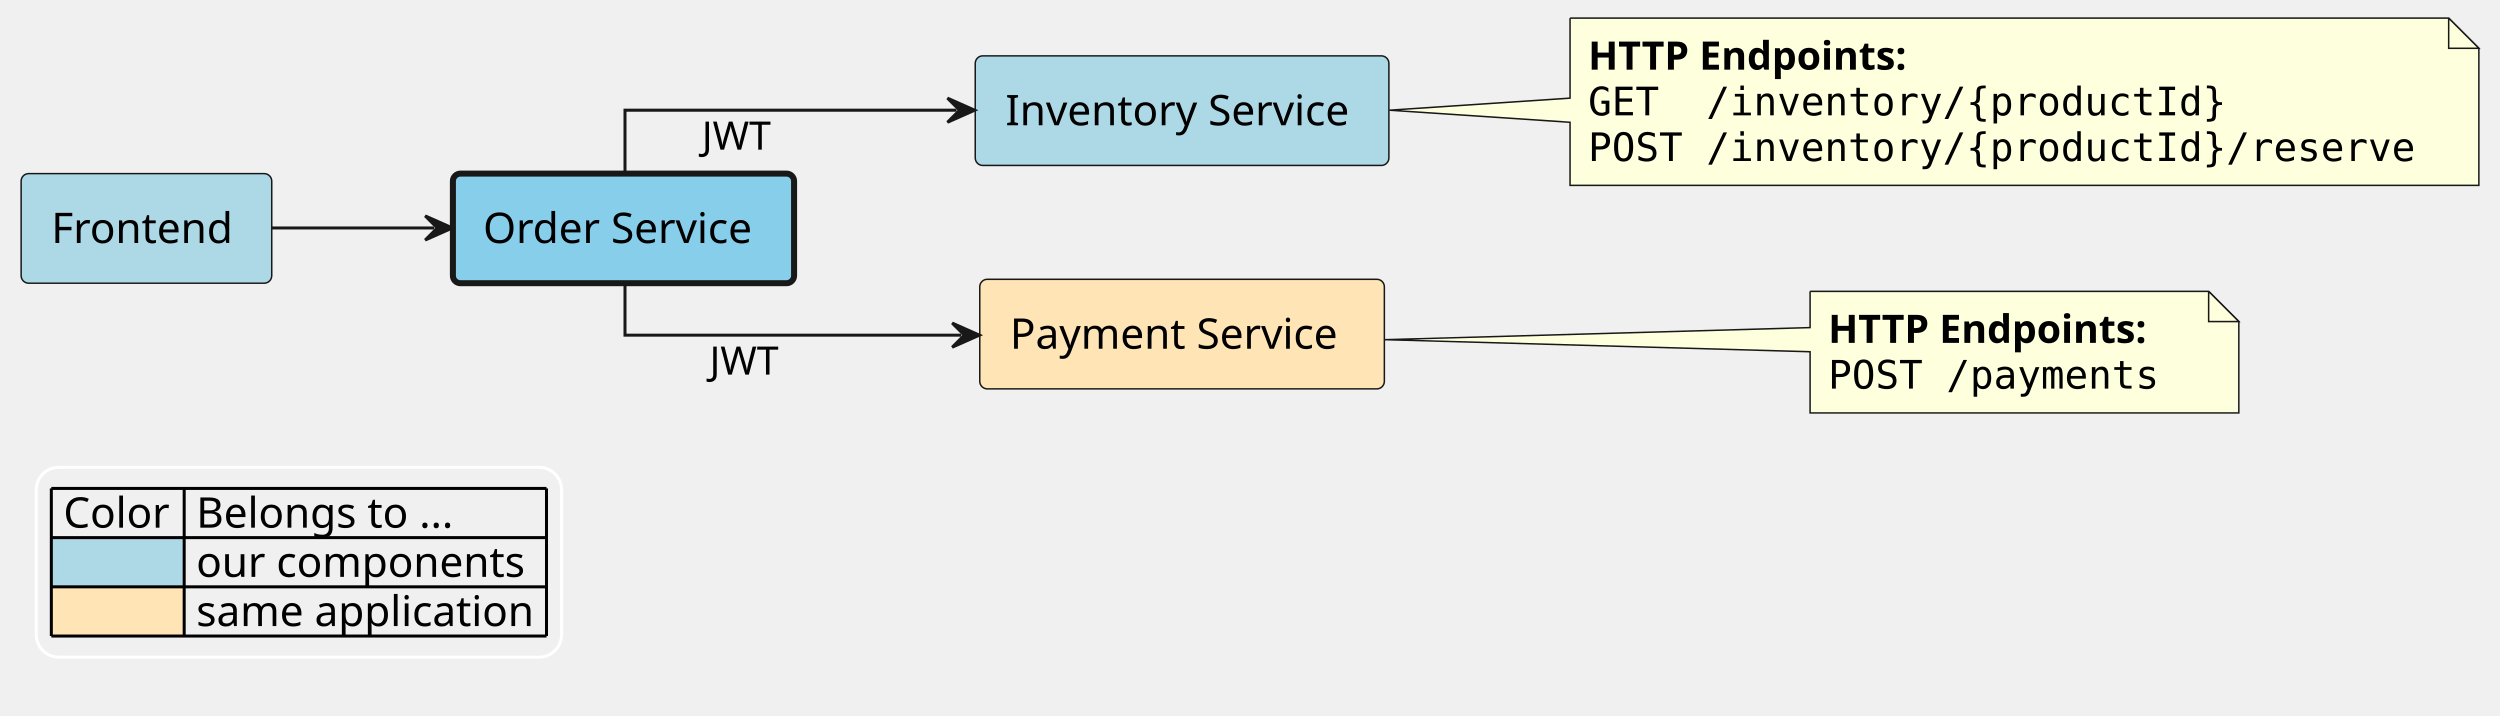
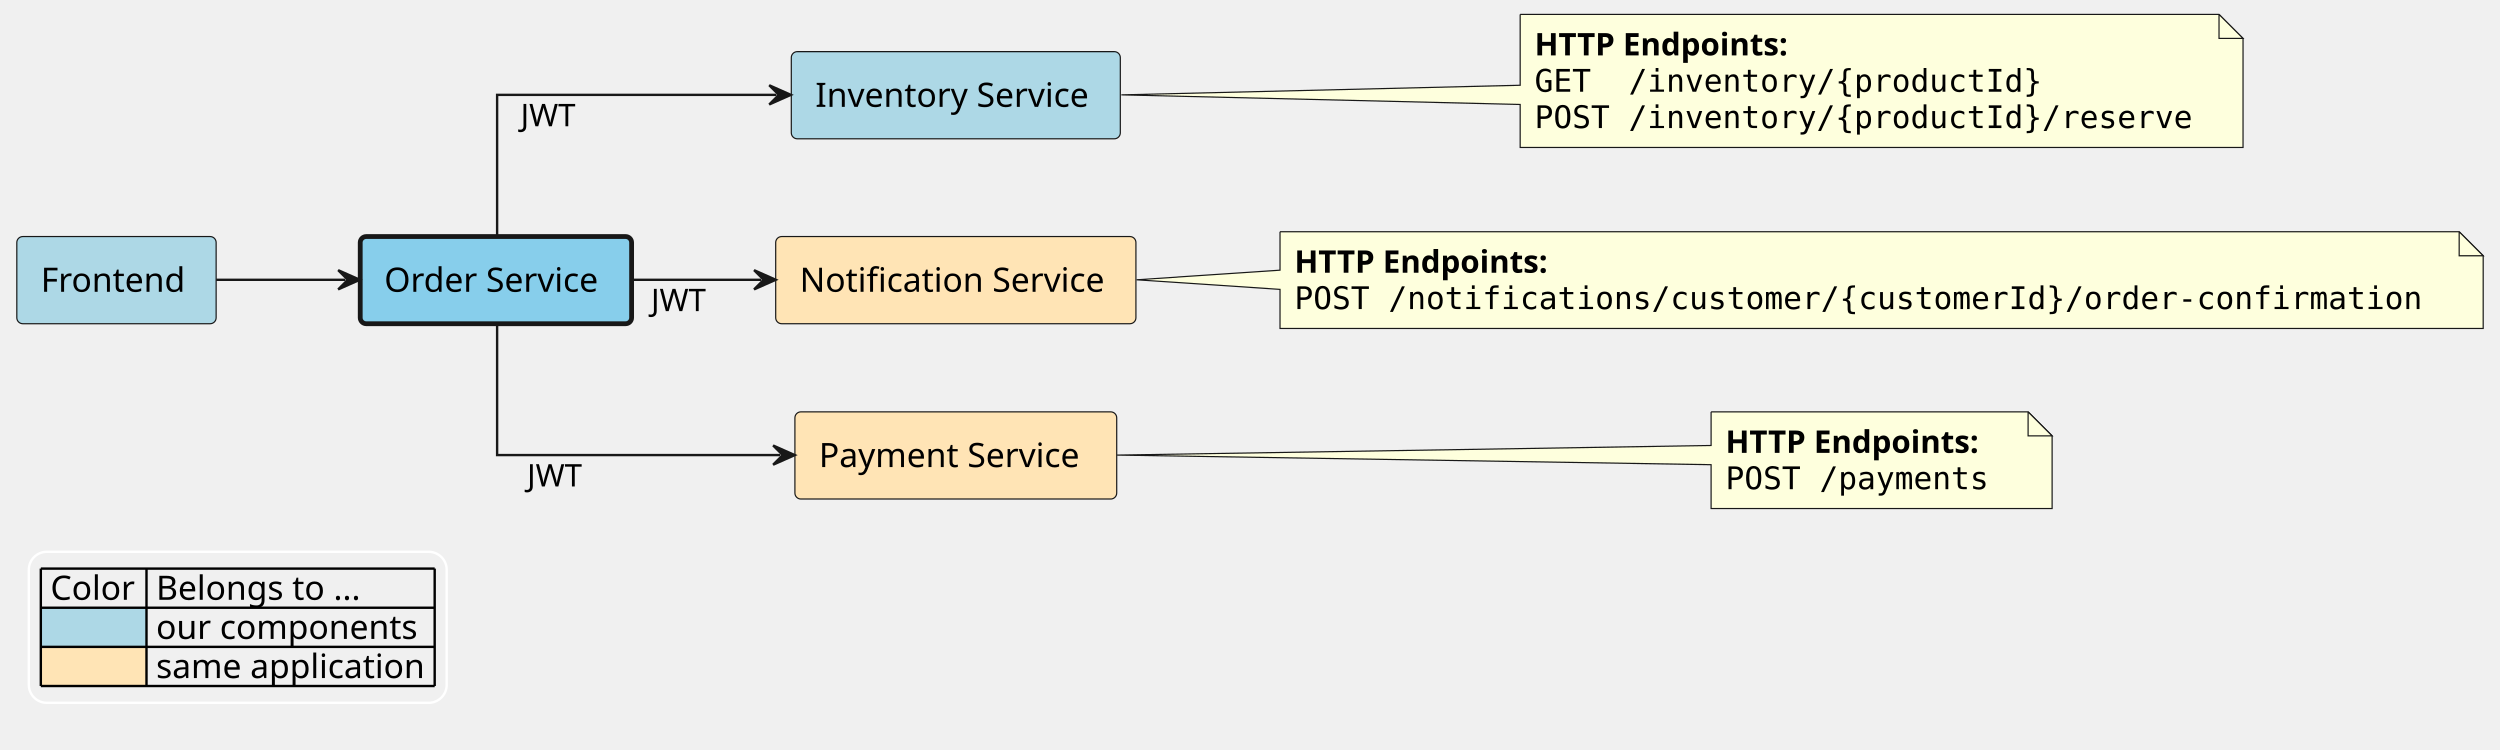
- <svg xmlns="http://www.w3.org/2000/svg" contentStyleType="text/css" height="237px" preserveAspectRatio="none" style="width:828px;height:237px;background:#FFFFFF;" version="1.1" viewBox="0 0 828 237" width="828px" zoomAndPan="magnify">
+ <svg xmlns="http://www.w3.org/2000/svg" contentStyleType="text/css" height="312px" preserveAspectRatio="none" style="width:1041px;height:312px;background:#FFFFFF;" version="1.1" viewBox="0 0 1041 312" width="1041px" zoomAndPan="magnify">
  <defs />
  <g>
    <g id="elem_application__team__frontend">
-       <rect fill="#ADD8E6" height="36.297" rx="2.5" ry="2.5" style="stroke:#181818;stroke-width:0.5;" width="83" x="7" y="57.5" />
-       <text fill="#000000" font-family="sans-serif" font-size="14" lengthAdjust="spacing" textLength="63" x="17" y="80.495">Frontend</text>
+       <rect fill="#ADD8E6" height="36.297" rx="2.5" ry="2.5" style="stroke:#181818;stroke-width:0.5;" width="83" x="7" y="98.5" />
+       <text fill="#000000" font-family="sans-serif" font-size="14" lengthAdjust="spacing" textLength="63" x="17" y="121.495">Frontend</text>
    </g>
    <g id="elem_application__team__order_service">
-       <rect fill="#87CEEB" height="36.297" rx="2.5" ry="2.5" style="stroke:#181818;stroke-width:2.0;" width="113" x="150" y="57.5" />
-       <text fill="#000000" font-family="sans-serif" font-size="14" lengthAdjust="spacing" textLength="93" x="160" y="80.495">Order Service</text>
+       <rect fill="#87CEEB" height="36.297" rx="2.5" ry="2.5" style="stroke:#181818;stroke-width:2.0;" width="113" x="150" y="98.5" />
+       <text fill="#000000" font-family="sans-serif" font-size="14" lengthAdjust="spacing" textLength="93" x="160" y="121.495">Order Service</text>
    </g>
    <g id="elem_application__team__inventory_service">
-       <rect fill="#ADD8E6" height="36.297" rx="2.5" ry="2.5" style="stroke:#181818;stroke-width:0.5;" width="137" x="323" y="18.5" />
-       <text fill="#000000" font-family="sans-serif" font-size="14" lengthAdjust="spacing" textLength="117" x="333" y="41.495">Inventory Service</text>
+       <rect fill="#ADD8E6" height="36.297" rx="2.5" ry="2.5" style="stroke:#181818;stroke-width:0.5;" width="137" x="329.5" y="21.5" />
+       <text fill="#000000" font-family="sans-serif" font-size="14" lengthAdjust="spacing" textLength="117" x="339.5" y="44.495">Inventory Service</text>
    </g>
    <g id="elem_GMN5">
-       <path d="M520,6 L520,32.5 L460.11,36.5 L520,40.5 L520,61.398 A0,0 0 0 0 520,61.398 L821,61.398 A0,0 0 0 0 821,61.398 L821,16 L811,6 L520,6 A0,0 0 0 0 520,6 " fill="#FEFFDD" style="stroke:#181818;stroke-width:0.5;" />
-       <path d="M811,6 L811,16 L821,16 L811,6 " fill="#FEFFDD" style="stroke:#181818;stroke-width:0.5;" />
-       <text fill="#000000" font-family="sans-serif" font-size="13" font-weight="bold" lengthAdjust="spacing" textLength="121" x="526" y="23.067">HTTP Endpoints:</text>
-       <text fill="#000000" font-family="monospace" font-size="13" lengthAdjust="spacing" textLength="216" x="526" y="38.2">GET  /inventory/{productId}</text>
-       <text fill="#000000" font-family="monospace" font-size="13" lengthAdjust="spacing" textLength="280" x="526" y="53.333">POST /inventory/{productId}/reserve</text>
+       <path d="M633,6 L633,35.5 L466.92,39.5 L633,43.5 L633,61.398 A0,0 0 0 0 633,61.398 L934,61.398 A0,0 0 0 0 934,61.398 L934,16 L924,6 L633,6 A0,0 0 0 0 633,6 " fill="#FEFFDD" style="stroke:#181818;stroke-width:0.5;" />
+       <path d="M924,6 L924,16 L934,16 L924,6 " fill="#FEFFDD" style="stroke:#181818;stroke-width:0.5;" />
+       <text fill="#000000" font-family="sans-serif" font-size="13" font-weight="bold" lengthAdjust="spacing" textLength="121" x="639" y="23.067">HTTP Endpoints:</text>
+       <text fill="#000000" font-family="monospace" font-size="13" lengthAdjust="spacing" textLength="216" x="639" y="38.2">GET  /inventory/{productId}</text>
+       <text fill="#000000" font-family="monospace" font-size="13" lengthAdjust="spacing" textLength="280" x="639" y="53.333">POST /inventory/{productId}/reserve</text>
+     </g>
+     <g id="elem_application__notification_service">
+       <rect fill="#FFE4B5" height="36.297" rx="2.5" ry="2.5" style="stroke:#181818;stroke-width:0.5;" width="150" x="323" y="98.5" />
+       <text fill="#000000" font-family="sans-serif" font-size="14" lengthAdjust="spacing" textLength="130" x="333" y="121.495">Notification Service</text>
    </g>
    <g id="elem_application__payment_service">
-       <rect fill="#FFE4B5" height="36.297" rx="2.5" ry="2.5" style="stroke:#181818;stroke-width:0.5;" width="134" x="324.5" y="92.5" />
-       <text fill="#000000" font-family="sans-serif" font-size="14" lengthAdjust="spacing" textLength="114" x="334.5" y="115.495">Payment Service</text>
+       <rect fill="#FFE4B5" height="36.297" rx="2.5" ry="2.5" style="stroke:#181818;stroke-width:0.5;" width="134" x="331" y="171.5" />
+       <text fill="#000000" font-family="sans-serif" font-size="14" lengthAdjust="spacing" textLength="114" x="341" y="194.495">Payment Service</text>
    </g>
-     <g id="elem_GMN9">
-       <path d="M599.5,96.5 L599.5,108.5 L458.68,112.5 L599.5,116.5 L599.5,136.766 A0,0 0 0 0 599.5,136.766 L741.5,136.766 A0,0 0 0 0 741.5,136.766 L741.5,106.5 L731.5,96.5 L599.5,96.5 A0,0 0 0 0 599.5,96.5 " fill="#FEFFDD" style="stroke:#181818;stroke-width:0.5;" />
-       <path d="M731.5,96.5 L731.5,106.5 L741.5,106.5 L731.5,96.5 " fill="#FEFFDD" style="stroke:#181818;stroke-width:0.5;" />
-       <text fill="#000000" font-family="sans-serif" font-size="13" font-weight="bold" lengthAdjust="spacing" textLength="121" x="605.5" y="113.567">HTTP Endpoints:</text>
-       <text fill="#000000" font-family="monospace" font-size="13" lengthAdjust="spacing" textLength="112" x="605.5" y="128.7">POST /payments</text>
+     <g id="elem_GMN10">
+       <path d="M533,96.5 L533,112.5 L473.24,116.5 L533,120.5 L533,136.766 A0,0 0 0 0 533,136.766 L1034,136.766 A0,0 0 0 0 1034,136.766 L1034,106.5 L1024,96.5 L533,96.5 A0,0 0 0 0 533,96.5 " fill="#FEFFDD" style="stroke:#181818;stroke-width:0.5;" />
+       <path d="M1024,96.5 L1024,106.5 L1034,106.5 L1024,96.5 " fill="#FEFFDD" style="stroke:#181818;stroke-width:0.5;" />
+       <text fill="#000000" font-family="sans-serif" font-size="13" font-weight="bold" lengthAdjust="spacing" textLength="121" x="539" y="113.567">HTTP Endpoints:</text>
+       <text fill="#000000" font-family="monospace" font-size="13" lengthAdjust="spacing" textLength="480" x="539" y="128.7">POST /notifications/customer/{customerId}/order-confirmation</text>
+     </g>
+     <g id="elem_GMN13">
+       <path d="M712.5,171.5 L712.5,185.5 L465.15,189.5 L712.5,193.5 L712.5,211.766 A0,0 0 0 0 712.5,211.766 L854.5,211.766 A0,0 0 0 0 854.5,211.766 L854.5,181.5 L844.5,171.5 L712.5,171.5 A0,0 0 0 0 712.5,171.5 " fill="#FEFFDD" style="stroke:#181818;stroke-width:0.5;" />
+       <path d="M844.5,171.5 L844.5,181.5 L854.5,181.5 L844.5,171.5 " fill="#FEFFDD" style="stroke:#181818;stroke-width:0.5;" />
+       <text fill="#000000" font-family="sans-serif" font-size="13" font-weight="bold" lengthAdjust="spacing" textLength="121" x="718.5" y="188.567">HTTP Endpoints:</text>
+       <text fill="#000000" font-family="monospace" font-size="13" lengthAdjust="spacing" textLength="112" x="718.5" y="203.7">POST /payments</text>
    </g>
    <g id="link_application__team__frontend_application__team__order_service">
-       <path d="M90.01,75.5 C108.3,75.5 124.07,75.5 143.82,75.5 " fill="none" id="application__team__frontend-to-application__team__order_service" style="stroke:#181818;stroke-width:1.0;" />
-       <polygon fill="#181818" points="149.82,75.5,140.82,71.5,144.82,75.5,140.82,79.5,149.82,75.5" style="stroke:#181818;stroke-width:1.0;" />
+       <path d="M90.01,116.5 C108.3,116.5 124.07,116.5 143.82,116.5 " fill="none" id="application__team__frontend-to-application__team__order_service" style="stroke:#181818;stroke-width:1.0;" />
+       <polygon fill="#181818" points="149.82,116.5,140.82,112.5,144.82,116.5,140.82,120.5,149.82,116.5" style="stroke:#181818;stroke-width:1.0;" />
+     </g>
+     <g id="link_application__team__order_service_application__notification_service">
+       <path d="M263.18,116.5 C281.93,116.5 297.09,116.5 317,116.5 " fill="none" id="application__team__order_service-to-application__notification_service" style="stroke:#181818;stroke-width:1.0;" />
+       <polygon fill="#181818" points="323,116.5,314,112.5,318,116.5,314,120.5,323,116.5" style="stroke:#181818;stroke-width:1.0;" />
+       <text fill="#000000" font-family="sans-serif" font-size="13" lengthAdjust="spacing" textLength="21" x="271.09" y="129.567">JWT</text>
    </g>
    <g id="link_application__team__order_service_application__team__inventory_service">
-       <path d="M207,57.37 C207,47.19 207,36.5 207,36.5 C207,36.5 264.34,36.5 316.8,36.5 " fill="none" id="application__team__order_service-to-application__team__inventory_service" style="stroke:#181818;stroke-width:1.0;" />
-       <polygon fill="#181818" points="322.8,36.5,313.8,32.5,317.8,36.5,313.8,40.5,322.8,36.5" style="stroke:#181818;stroke-width:1.0;" />
-       <text fill="#000000" font-family="sans-serif" font-size="13" lengthAdjust="spacing" textLength="21" x="232.46" y="49.567">JWT</text>
+       <path d="M207,98.25 C207,75.48 207,39.5 207,39.5 C207,39.5 268.56,39.5 323.31,39.5 " fill="none" id="application__team__order_service-to-application__team__inventory_service" style="stroke:#181818;stroke-width:1.0;" />
+       <polygon fill="#181818" points="329.31,39.5,320.31,35.5,324.31,39.5,320.31,43.5,329.31,39.5" style="stroke:#181818;stroke-width:1.0;" />
+       <text fill="#000000" font-family="sans-serif" font-size="13" lengthAdjust="spacing" textLength="21" x="216.78" y="52.567">JWT</text>
    </g>
    <g id="link_application__team__order_service_application__payment_service">
-       <path d="M207,93.67 C207,102.4 207,111 207,111 C207,111 265.62,111 318.37,111 " fill="none" id="application__team__order_service-to-application__payment_service" style="stroke:#181818;stroke-width:1.0;" />
-       <polygon fill="#181818" points="324.37,111,315.37,107,319.37,111,315.37,115,324.37,111" style="stroke:#181818;stroke-width:1.0;" />
-       <text fill="#000000" font-family="sans-serif" font-size="13" lengthAdjust="spacing" textLength="21" x="235.02" y="124.067">JWT</text>
+       <path d="M207,134.54 C207,156.16 207,189.5 207,189.5 C207,189.5 269.89,189.5 324.93,189.5 " fill="none" id="application__team__order_service-to-application__payment_service" style="stroke:#181818;stroke-width:1.0;" />
+       <polygon fill="#181818" points="330.93,189.5,321.93,185.5,325.93,189.5,321.93,193.5,330.93,189.5" style="stroke:#181818;stroke-width:1.0;" />
+       <text fill="#000000" font-family="sans-serif" font-size="13" lengthAdjust="spacing" textLength="21" x="219.49" y="202.567">JWT</text>
    </g>
-     <rect fill="none" height="62.891" id="_legend" rx="7.5" ry="7.5" style="stroke:#FFFFFF;stroke-width:1.0;" width="174" x="12" y="154.766" />
-     <text fill="#000000" font-family="sans-serif" font-size="14" lengthAdjust="spacing" textLength="36" x="21" y="174.761">Color</text>
-     <text fill="#000000" font-family="sans-serif" font-size="14" lengthAdjust="spacing" textLength="91" x="65" y="174.761">Belongs to ...</text>
-     <rect fill="#ADD8E6" height="16.297" style="stroke:none;stroke-width:1.0;" width="44" x="17" y="178.062" />
-     <text fill="#000000" font-family="sans-serif" font-size="14" lengthAdjust="spacing" textLength="4" x="17" y="191.058"> </text>
-     <text fill="#000000" font-family="sans-serif" font-size="14" lengthAdjust="spacing" textLength="115" x="65" y="191.058">our components</text>
-     <rect fill="#FFE4B5" height="16.297" style="stroke:none;stroke-width:1.0;" width="44" x="17" y="194.359" />
-     <text fill="#000000" font-family="sans-serif" font-size="14" lengthAdjust="spacing" textLength="4" x="17" y="207.355"> </text>
-     <text fill="#000000" font-family="sans-serif" font-size="14" lengthAdjust="spacing" textLength="116" x="65" y="207.355">same application</text>
-     <line style="stroke:#000000;stroke-width:1.0;" x1="17" x2="181" y1="161.766" y2="161.766" />
-     <line style="stroke:#000000;stroke-width:1.0;" x1="17" x2="181" y1="178.062" y2="178.062" />
-     <line style="stroke:#000000;stroke-width:1.0;" x1="17" x2="181" y1="194.359" y2="194.359" />
-     <line style="stroke:#000000;stroke-width:1.0;" x1="17" x2="181" y1="210.656" y2="210.656" />
-     <line style="stroke:#000000;stroke-width:1.0;" x1="17" x2="17" y1="161.766" y2="210.656" />
-     <line style="stroke:#000000;stroke-width:1.0;" x1="61" x2="61" y1="161.766" y2="210.656" />
-     <line style="stroke:#000000;stroke-width:1.0;" x1="181" x2="181" y1="161.766" y2="210.656" />
+     <rect fill="none" height="62.891" id="_legend" rx="7.5" ry="7.5" style="stroke:#FFFFFF;stroke-width:1.0;" width="174" x="12" y="229.766" />
+     <text fill="#000000" font-family="sans-serif" font-size="14" lengthAdjust="spacing" textLength="36" x="21" y="249.761">Color</text>
+     <text fill="#000000" font-family="sans-serif" font-size="14" lengthAdjust="spacing" textLength="91" x="65" y="249.761">Belongs to ...</text>
+     <rect fill="#ADD8E6" height="16.297" style="stroke:none;stroke-width:1.0;" width="44" x="17" y="253.062" />
+     <text fill="#000000" font-family="sans-serif" font-size="14" lengthAdjust="spacing" textLength="4" x="17" y="266.058"> </text>
+     <text fill="#000000" font-family="sans-serif" font-size="14" lengthAdjust="spacing" textLength="115" x="65" y="266.058">our components</text>
+     <rect fill="#FFE4B5" height="16.297" style="stroke:none;stroke-width:1.0;" width="44" x="17" y="269.359" />
+     <text fill="#000000" font-family="sans-serif" font-size="14" lengthAdjust="spacing" textLength="4" x="17" y="282.354"> </text>
+     <text fill="#000000" font-family="sans-serif" font-size="14" lengthAdjust="spacing" textLength="116" x="65" y="282.354">same application</text>
+     <line style="stroke:#000000;stroke-width:1.0;" x1="17" x2="181" y1="236.766" y2="236.766" />
+     <line style="stroke:#000000;stroke-width:1.0;" x1="17" x2="181" y1="253.062" y2="253.062" />
+     <line style="stroke:#000000;stroke-width:1.0;" x1="17" x2="181" y1="269.359" y2="269.359" />
+     <line style="stroke:#000000;stroke-width:1.0;" x1="17" x2="181" y1="285.656" y2="285.656" />
+     <line style="stroke:#000000;stroke-width:1.0;" x1="17" x2="17" y1="236.766" y2="285.656" />
+     <line style="stroke:#000000;stroke-width:1.0;" x1="61" x2="61" y1="236.766" y2="285.656" />
+     <line style="stroke:#000000;stroke-width:1.0;" x1="181" x2="181" y1="236.766" y2="285.656" />
  </g>
</svg>
